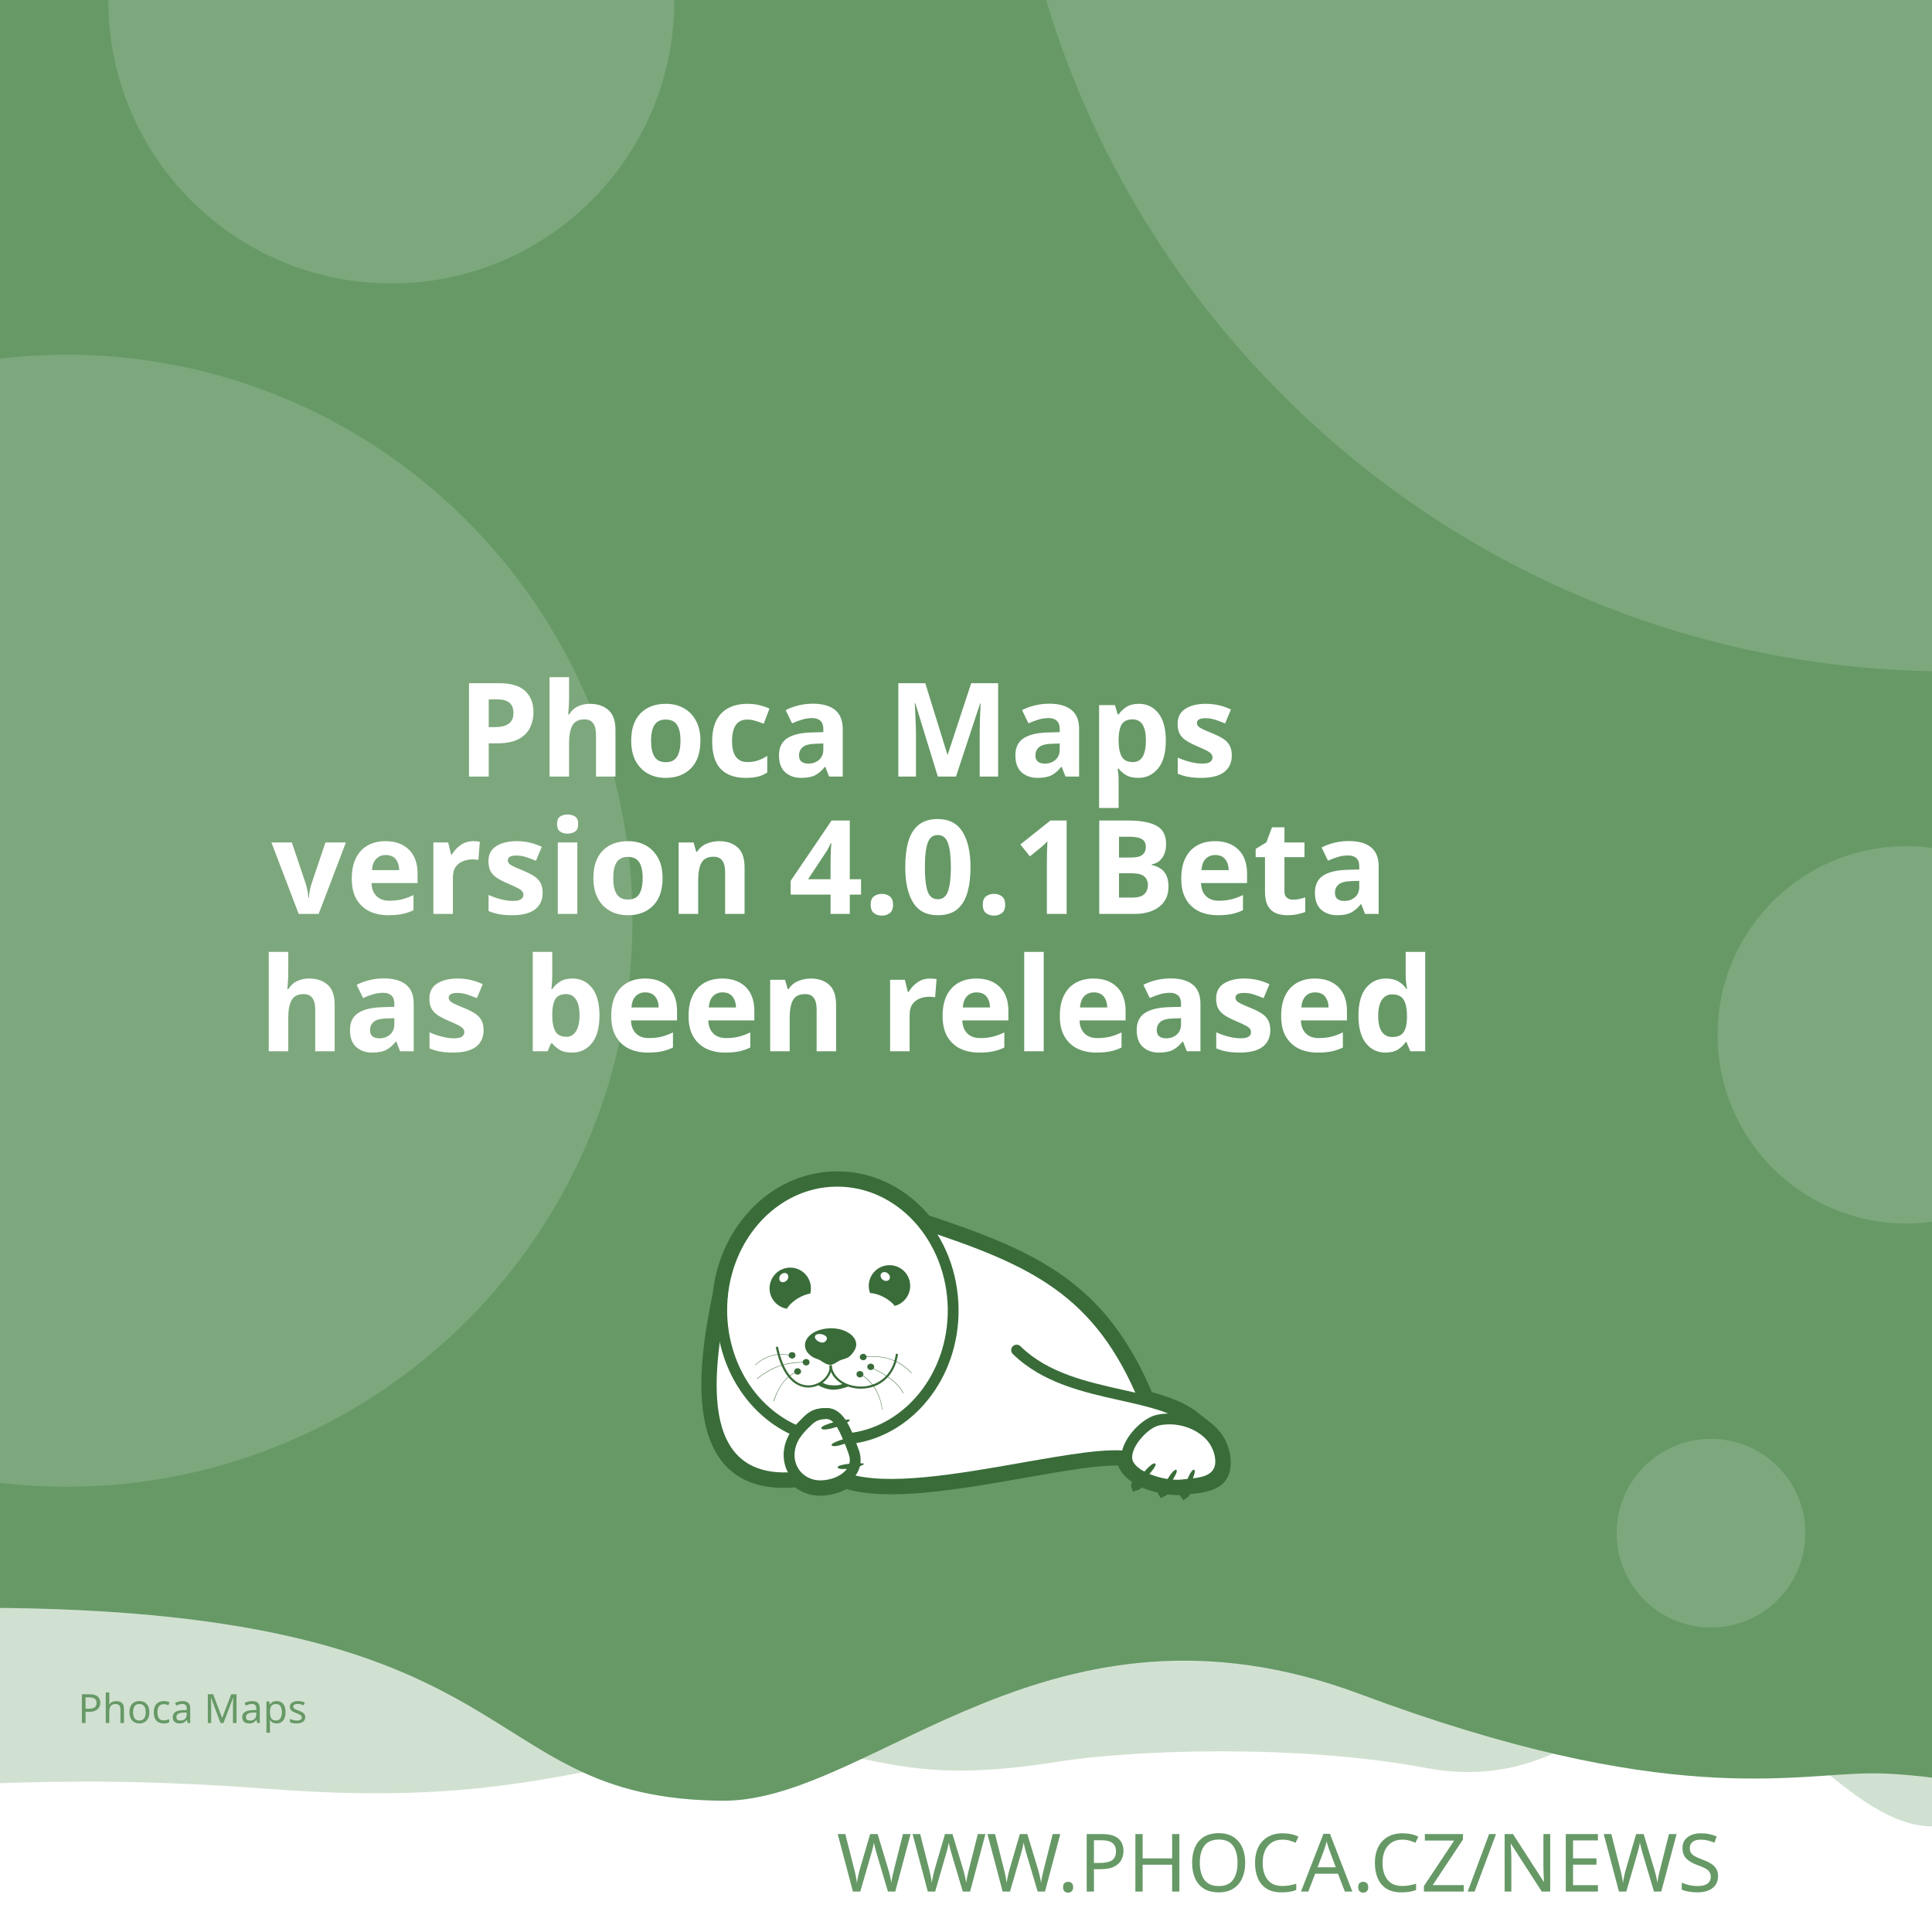
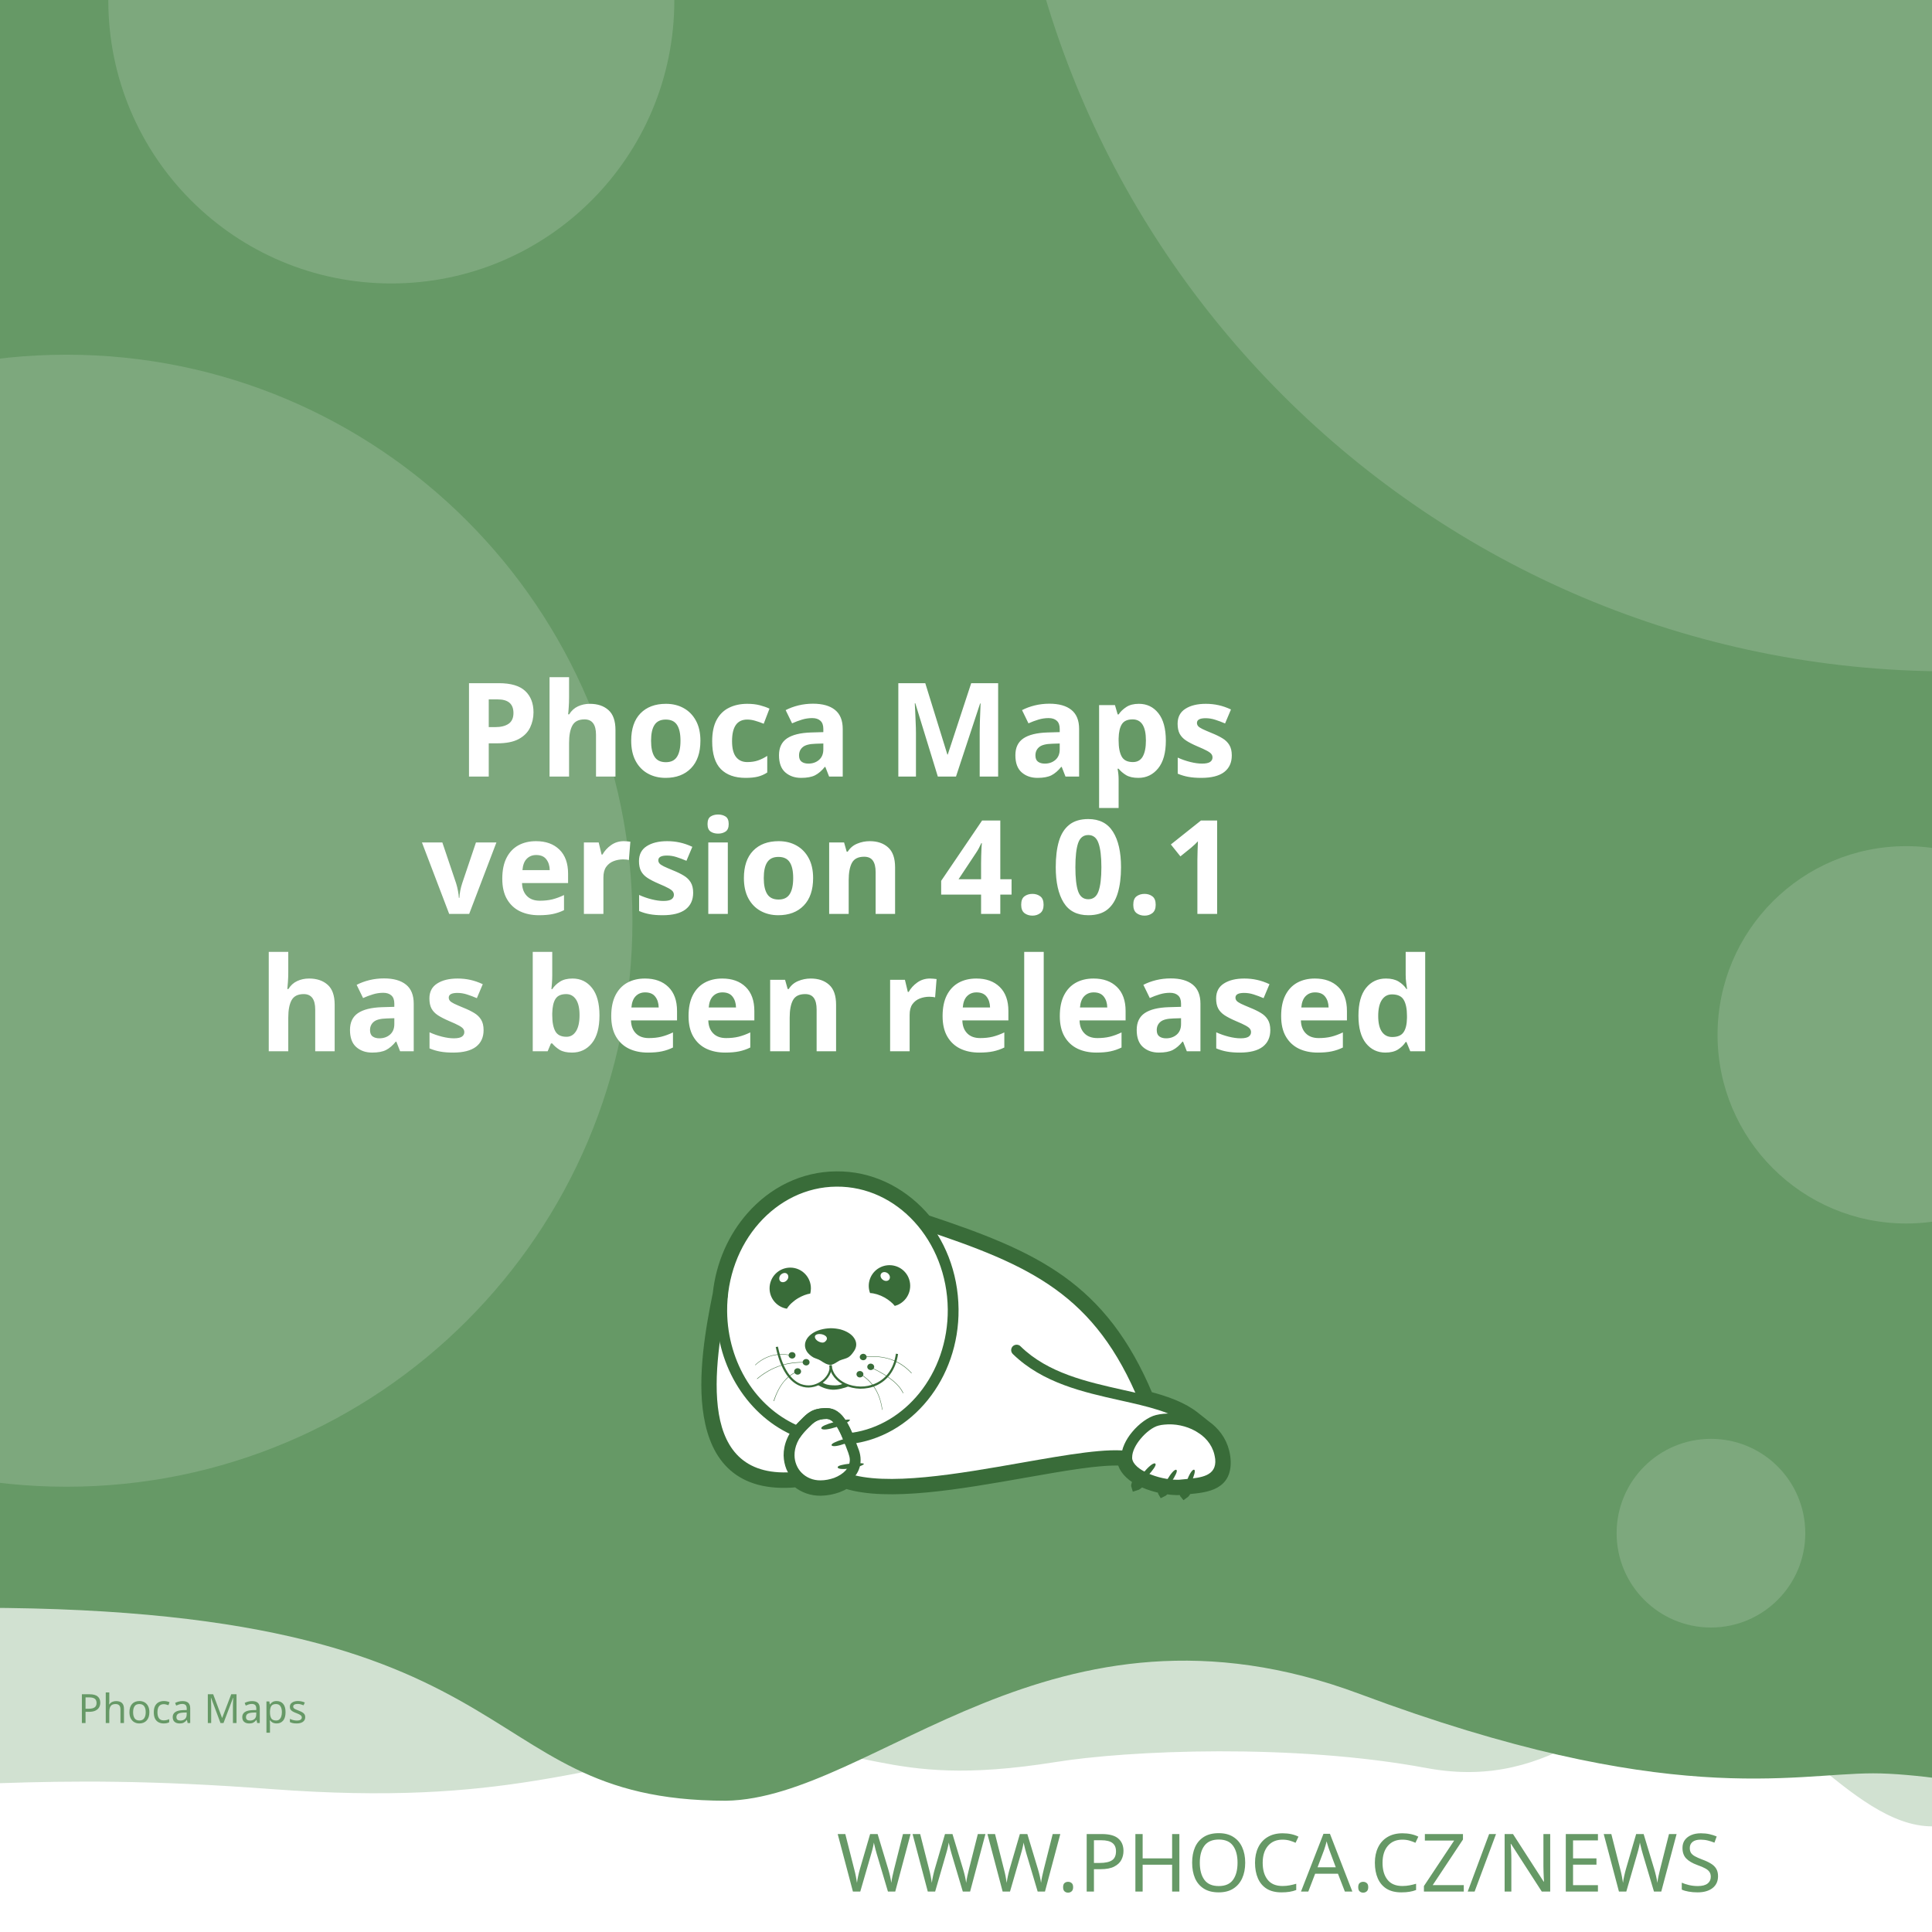
<svg xmlns="http://www.w3.org/2000/svg" width="512" height="512" viewBox="0 0 512 512" version="1.1" id="svg5">
  <defs id="defs2">
    <clipPath id="clip1">
      <path d="M 20,426 H 575 V 841.891 H 20 Z m 0,0" id="path2" />
    </clipPath>
  </defs>
  <g id="layer1">
    <path d="m -288.549,96.962 a 6.384,6.384 0 0 0 -6.384,6.384 v 81.087 a 6.384,6.384 0 0 0 6.384,6.384 h 81.083 a 6.384,6.384 0 0 0 6.384,-6.384 v -81.087 a 6.384,6.384 0 0 0 -6.384,-6.384 z m 16.084,16.188 c 0.591,-0.033 1.134,0.125 1.642,0.482 0.508,0.359 0.842,0.809 1.006,1.355 l 2.415,8.308 46.517,-2.44 c 0.829,-0.043 1.521,0.245 2.074,0.86 0.55,0.606 0.769,1.334 0.636,2.174 l -3.898,24.937 c -0.138,0.736 -0.57,1.497 -1.288,2.273 -0.719,0.787 -1.656,1.211 -2.797,1.272 l -32.861,1.721 3.038,10.253 27.775,-1.455 c 0.726,-0.04 1.351,0.178 1.887,0.648 0.523,0.483 0.803,1.086 0.844,1.812 0.038,0.726 -0.178,1.352 -0.648,1.887 -0.483,0.525 -1.086,0.806 -1.812,0.844 l -2.597,0.137 0.137,2.593 c 0.038,0.729 -0.178,1.356 -0.661,1.879 -0.472,0.535 -1.071,0.819 -1.8,0.856 -0.726,0.038 -1.353,-0.178 -1.879,-0.661 -0.535,-0.472 -0.814,-1.073 -0.852,-1.8 l -0.137,-2.593 -15.573,0.81 0.133,2.597 c 0.038,0.729 -0.176,1.356 -0.648,1.879 -0.483,0.535 -1.086,0.818 -1.812,0.856 -0.726,0.04 -1.352,-0.178 -1.887,-0.661 -0.525,-0.472 -0.806,-1.073 -0.844,-1.8 l -0.137,-2.597 -1.608,0.083 c -0.623,0.033 -1.193,-0.112 -1.721,-0.428 -0.515,-0.317 -0.883,-0.632 -1.11,-0.931 l -0.287,-0.507 -13.05,-49.343 -2.805,0.146 c -0.696,0.038 -1.312,-0.181 -1.858,-0.661 -0.545,-0.472 -0.835,-1.069 -0.873,-1.795 -0.038,-0.729 0.186,-1.353 0.682,-1.879 0.493,-0.535 1.083,-0.818 1.779,-0.856 z" style="fill:#ffffff;stroke-width:1;paint-order:stroke fill markers" id="path400" />
    <rect style="opacity:1;fill:#ffffff;stroke-width:5;stroke-linejoin:round;paint-order:stroke fill markers" id="rect723" width="512" height="512" x="0" y="0" />
    <path id="rect4460" style="opacity:0.3;fill:#669966;fill-opacity:1;stroke-width:5;stroke-linejoin:round;paint-order:stroke fill markers" d="M -256,4 H 768 v 480 c 0,0 -42.667,-10 -64,-10 -21.333,0 -42.408,10 -64,10 -21.592,0 -42.667,-10 -64,-10 -21.333,0 -42.408,10 -64,10 -21.592,0 -41.887,-34.701 -63.221,-34.701 -21.333,0 -35.645,25.795 -70.761,19.246 -35.116,-6.549 -78.862,-4.741 -98.515,-1.547 -47.289,7.533 -49.247,-6.724 -87.369,-3.311 -38.122,3.413 -56.921,15.193 -120.307,10.429 -63.387,-4.764 -84.091,0.698 -135.827,-0.116 -21.333,0 -42.408,10 -64,10 -21.592,0 -42.667,-10 -64,-10 -21.333,0 -64,10 -64,10 z" />
    <path id="rect4460-5" style="fill:#669966;fill-opacity:1;stroke-width:5;stroke-linejoin:round;paint-order:stroke fill markers" d="M -316,4.9999998e-7 H 708 V 480 c 0,0 -42.667,-10 -64,-10 -21.333,0 -42.408,10 -64,10 -21.592,0 -62.256,-10.048 -83.59,-10.048 -21.333,0 -54.449,9.448 -136.059,-21.03 -81.61,-30.478 -128.583,27.669 -167.971,28.291 -70.795,-0.042 -47.303,-54.288 -212.561,-50.983 C -185.439,429.534 -38.408,480 -60,480 c -21.592,0 -42.667,-10 -64,-10 -21.333,0 -42.408,10 -64,10 -21.592,0 -42.667,-10 -64,-10 -21.333,0 -64,10 -64,10 z" />
    <text xml:space="preserve" style="font-style:normal;font-weight:normal;font-size:21.333px;line-height:1.25;font-family:sans-serif;fill:#669966;fill-opacity:1;stroke:none" x="484.042" y="501.277" id="text2910-3-7">
      <tspan id="tspan2908-6-5" x="484.042" y="501.277" style="font-style:normal;font-variant:normal;font-weight:300;font-stretch:normal;font-size:21.333px;font-family:Montserrat;-inkscape-font-specification:'Montserrat Light';text-align:end;text-anchor:end;fill:#669966;fill-opacity:1">WWW.PHOCA.CZ/NEWS</tspan>
    </text>
    <text xml:space="preserve" style="font-style:normal;font-variant:normal;font-weight:600;font-stretch:normal;font-size:34.667px;line-height:1.05;font-family:Rubik;-inkscape-font-specification:'Rubik Semi-Bold';fill:#ffffff;fill-opacity:1;stroke:none" x="256" y="133" id="text11252">
      <tspan x="256" y="133" id="tspan403" style="text-align:center;text-anchor:middle" />
      <tspan x="256" y="169.4" style="font-size:34.667px;text-align:center;text-anchor:middle" id="tspan442" />
      <tspan x="256" y="205.8" style="font-size:34.667px;text-align:center;text-anchor:middle" id="tspan444">Phoca Maps</tspan>
-       <tspan x="256" y="242.2" id="tspan1992" style="font-size:34.667px;text-align:center;text-anchor:middle">version 4.0.1Beta
+       <tspan x="256" y="242.2" id="tspan1992" style="font-size:34.667px;text-align:center;text-anchor:middle">version 4.0.1
</tspan>
      <tspan x="256" y="278.6" id="tspan2906" style="font-size:34.667px;text-align:center;text-anchor:middle">has been released</tspan>
      <tspan x="256" y="315" id="tspan1994" style="font-size:34.667px" />
    </text>
    <circle style="opacity:0.15;fill:#ffffff;fill-opacity:1;stroke-width:5;stroke-linejoin:round;paint-order:stroke fill markers" id="path8376" cx="516.67" cy="-72.081" r="250" />
    <circle style="opacity:0.15;fill:#ffffff;fill-opacity:1;stroke-width:5;stroke-linejoin:round;paint-order:stroke fill markers" id="path8376-9" cx="17.604" cy="244" r="150" />
    <circle style="opacity:0.15;fill:#ffffff;fill-opacity:1;stroke-width:5;stroke-linejoin:round;paint-order:stroke fill markers" id="path8376-6" cx="103.704" cy="0.117" r="75" />
    <circle style="opacity:0.15;fill:#ffffff;fill-opacity:1;stroke-width:5;stroke-linejoin:round;paint-order:stroke fill markers" id="path8376-6-2" cx="505.168" cy="274.238" r="50" />
    <circle style="opacity:0.15;fill:#ffffff;fill-opacity:1;stroke-width:5;stroke-linejoin:round;paint-order:stroke fill markers" id="path8376-6-2-1" cx="453.421" cy="406.309" r="25" />
    <text xml:space="preserve" style="font-style:normal;font-weight:normal;font-size:10.667px;line-height:1.25;font-family:sans-serif;fill:#669966;fill-opacity:1;stroke:none" x="57.956" y="456.624" id="text396">
      <tspan id="tspan394" x="57.956" y="456.624" style="font-style:normal;font-variant:normal;font-weight:normal;font-stretch:normal;font-size:10.667px;font-family:Rubik;-inkscape-font-specification:Rubik;text-align:center;text-anchor:middle;fill:#669966;fill-opacity:1">Phoca Maps</tspan>
    </text>
    <g id="g760" transform="matrix(0.5260845,0,0,0.5260845,99.42418,10.37304)">
      <path style="fill:#ffffff;fill-opacity:1;fill-rule:evenodd;stroke:none" d="m 389.621,683.473 c 9.113,2.391 17.273,5.336 23.457,10.227 l 5.375,4.273 -0.004,0.008 c 4.633,3.242 8.191,7.863 9.594,13.672 0.242,0.977 0.426,2.016 0.547,3.055 1.465,14.07 -9.473,15.141 -19.348,16.055 -0.648,1.137 -1.25,1.992 -1.66,2.266 -0.246,-0.289 -0.254,-1.047 -0.09,-2.051 -0.246,0.031 -0.52,0.062 -0.824,0.098 -0.855,0.059 -1.77,0.121 -2.809,0.121 -1.75,-0.023 -3.684,-0.199 -5.691,-0.523 -0.645,0.738 -1.207,1.266 -1.578,1.438 -0.172,-0.285 -0.098,-0.895 0.145,-1.691 -3.309,-0.637 -6.738,-1.656 -9.793,-3.012 -0.332,-0.148 -0.66,-0.301 -0.984,-0.461 -1.219,1.098 -2.277,1.891 -2.863,2.051 -0.176,-0.504 0.289,-1.621 1.109,-2.973 -4.211,-2.402 -7.395,-5.645 -8.18,-9.641 -10.754,-0.684 -29.09,2.582 -49.293,6.141 -31.996,5.633 -68.574,12.086 -89.609,5.406 -1.258,0.789 -2.625,1.453 -4.07,1.984 -2.688,0.977 -5.617,1.523 -8.609,1.586 -4.73,0.055 -8.941,-1.551 -12.176,-4.27 -29.23,2.742 -40.98,-12.871 -44.496,-33.715 -3.402,-19.863 1.055,-44.504 4.527,-61.535 1.641,-15.129 7.793,-28.699 16.91,-39.043 10.93,-12.461 26.137,-20.215 43.051,-20.336 h 0.062 c 16.914,-0.184 32.242,7.328 43.418,19.543 0.715,0.781 1.414,1.582 2.094,2.406 27.59,9.176 49.688,17.566 67.891,30.629 18.176,13.078 32.348,30.754 43.898,58.293 z m 0,0" id="path177" />
      <g clip-path="url(#clip1)" clip-rule="nonzero" id="g181">
        <path style="fill:none;stroke:#396c39;stroke-width:2.835;stroke-linecap:butt;stroke-linejoin:miter;stroke-miterlimit:22.926;stroke-opacity:1" d="m 245.703,99.901 c 5.747,-1.508 10.893,-3.365 14.792,-6.449 l 3.39,-2.695 -0.002,-0.005 c 2.922,-2.045 5.166,-4.959 6.05,-8.622 0.153,-0.616 0.269,-1.271 0.345,-1.926 0.924,-8.873 -5.974,-9.548 -12.201,-10.124 -0.409,-0.717 -0.788,-1.256 -1.047,-1.429 -0.155,0.182 -0.16,0.66 -0.057,1.293 -0.155,-0.02 -0.328,-0.039 -0.52,-0.062 -0.539,-0.037 -1.116,-0.076 -1.771,-0.076 -1.104,0.015 -2.323,0.126 -3.589,0.33 -0.406,-0.466 -0.761,-0.798 -0.995,-0.907 -0.108,0.18 -0.062,0.564 0.091,1.067 -2.086,0.402 -4.249,1.044 -6.176,1.899 -0.209,0.094 -0.416,0.19 -0.621,0.291 -0.769,-0.692 -1.436,-1.192 -1.806,-1.293 -0.111,0.318 0.182,1.022 0.7,1.875 -2.655,1.515 -4.663,3.56 -5.158,6.08 -6.782,0.431 -18.345,-1.628 -31.085,-3.872 -20.177,-3.552 -43.244,-7.622 -56.51,-3.409 -0.793,-0.498 -1.655,-0.916 -2.567,-1.251 -1.695,-0.616 -3.542,-0.961 -5.429,-1 -2.983,-0.034 -5.639,0.978 -7.678,2.692 -18.433,-1.729 -25.843,8.117 -28.06,21.261 -2.146,12.526 0.665,28.065 2.855,38.805 1.035,9.541 4.914,18.098 10.664,24.621 6.892,7.858 16.482,12.748 27.149,12.824 h 0.039 c 10.666,0.116 20.333,-4.621 27.38,-12.324 0.451,-0.493 0.892,-0.998 1.32,-1.517 17.399,-5.786 31.334,-11.078 42.813,-19.315 11.462,-8.247 20.399,-19.394 27.683,-36.761 z m 0,0" transform="matrix(1.58574,0,0,-1.58574,0,841.8898)" id="path179" />
      </g>
      <path style="fill:#396c39;fill-opacity:1;fill-rule:evenodd;stroke:none" d="m 393.047,717.762 c 1.16,1.098 -7.754,10.625 -9.953,11.234 -0.672,-1.895 7.816,-12.52 9.832,-11.48 0.121,0.062 0.246,0.367 0.121,0.246" id="path183" />
      <path style="fill:#396c39;fill-opacity:1;fill-rule:evenodd;stroke:none" d="m 403.676,720.875 c 1.219,0.855 -5.254,10.379 -7.086,11.234 -0.914,-1.523 5.07,-12.09 6.961,-11.418 0.125,0.062 0.305,0.305 0.125,0.184" id="path185" />
      <path style="fill:#396c39;fill-opacity:1;fill-rule:evenodd;stroke:none" d="m 412.652,720.754 c 1.344,0.609 -3.422,11.172 -5.07,12.273 -1.16,-1.344 2.934,-12.766 4.945,-12.398 0.062,0 0.309,0.246 0.125,0.125" id="path187" />
      <path style="fill:#396c39;fill-opacity:1;fill-rule:evenodd;stroke:none" d="m 224.809,699.621 c -0.43,-1.586 12.211,-4.824 14.41,-4.152 -0.426,1.957 -13.375,6.414 -14.473,4.398 -0.062,-0.121 0,-0.488 0.062,-0.246 z m 0,0" id="path189" />
      <path style="fill:#396c39;fill-opacity:1;fill-rule:evenodd;stroke:none" d="m 229.938,708.172 c -0.367,-1.402 10.746,-4.641 12.703,-4.09 -0.367,1.77 -11.664,6.043 -12.703,4.273 -0.062,-0.062 -0.062,-0.367 0,-0.184" id="path191" />
      <path style="fill:#396c39;fill-opacity:1;fill-rule:evenodd;stroke:none" d="m 233.051,719.285 c -0.121,-1.402 11.359,-2.504 13.191,-1.648 -0.609,1.711 -12.52,3.789 -13.25,1.895 0,-0.121 0.059,-0.43 0.059,-0.246 z m 0,0" id="path193" />
      <path style="fill:#396c39;fill-opacity:1;fill-rule:evenodd;stroke:none" d="m 268.164,622.859 c 2.809,5.008 1.102,11.359 -3.906,14.23 -0.793,0.488 -1.648,0.793 -2.504,1.039 -1.16,-1.469 -2.934,-2.934 -5.008,-4.152 -2.625,-1.469 -5.312,-2.262 -7.449,-2.32 -1.773,-4.703 0.121,-10.141 4.641,-12.703 5.008,-2.809 11.359,-1.102 14.227,3.906 z m -12.457,2.078 c -1.098,-0.793 -1.465,-2.199 -0.793,-3.113 0.672,-0.918 2.137,-0.98 3.234,-0.184 1.164,0.855 1.469,2.258 0.797,3.176 -0.672,0.914 -2.137,0.977 -3.238,0.121" id="path195" />
      <path style="fill:#396c39;fill-opacity:1;fill-rule:evenodd;stroke:none" d="m 209.113,618.832 c 5.738,0 10.383,4.699 10.383,10.441 0,0.914 -0.125,1.77 -0.309,2.625 -1.891,0.305 -4.027,1.098 -6.105,2.32 -2.566,1.527 -4.578,3.48 -5.68,5.312 -4.945,-0.793 -8.73,-5.066 -8.73,-10.258 0,-5.742 4.641,-10.441 10.441,-10.441 z m -4.824,3.602 c 0.977,-0.977 2.441,-1.223 3.234,-0.43 0.855,0.797 0.797,2.262 -0.18,3.238 -0.918,1.039 -2.383,1.223 -3.238,0.488 -0.793,-0.793 -0.734,-2.258 0.184,-3.297" id="path197" />
      <path style="fill:#396c39;fill-opacity:1;fill-rule:evenodd;stroke:none" d="m 229.449,649.363 c 1.77,0 3.48,0.246 5.008,0.613 1.527,0.426 2.93,1.035 4.09,1.77 1.16,0.73 2.137,1.648 2.75,2.625 0.672,0.977 1.035,2.078 1.035,3.238 0,1.098 -0.426,2.32 -1.16,3.359 -0.73,1.035 -1.523,2.195 -2.746,2.992 -1.281,0.793 -3.055,1.035 -4.52,1.707 -1.406,0.734 -3.055,2.137 -4.641,2.137 -1.77,0 -3.664,-1.34 -4.887,-2.137 -1.281,-0.855 -2.871,-1.035 -4.031,-1.832 -1.16,-0.73 -2.137,-1.648 -2.809,-2.625 -0.672,-1.039 -1.035,-2.137 -1.035,-3.297 0,-1.16 0.363,-2.262 1.035,-3.297 0.613,-0.977 1.59,-1.895 2.75,-2.688 1.16,-0.793 2.562,-1.406 4.09,-1.832 1.59,-0.43 3.238,-0.672 5.07,-0.734 z m -3.969,3.176 c 1.707,0.551 2.625,1.711 1.77,2.934 -0.914,1.219 -1.832,1.402 -3.418,0.793 -1.59,-0.613 -2.629,-2.016 -2.262,-2.992 0.305,-0.918 2.199,-1.285 3.91,-0.734 z m 0,0" id="path199" />
      <path style="fill:#396c39;fill-opacity:1;fill-rule:nonzero;stroke:none" d="m 202.883,658.645 c 2.445,11.664 7.023,17.102 11.664,18.871 1.773,0.609 3.543,0.793 5.191,0.551 1.648,-0.246 3.238,-0.918 4.582,-1.773 3.051,-2.012 5.008,-5.25 4.516,-8.18 l 1.102,-0.125 c 0.488,3.301 -1.648,6.965 -5.008,9.223 -1.465,0.914 -3.238,1.648 -5.07,1.895 -1.832,0.305 -3.785,0.121 -5.68,-0.613 -5.004,-1.832 -9.832,-7.512 -12.395,-19.664 l 1.098,-0.18 z m 0,0" id="path201" />
      <path style="fill:#396c39;fill-opacity:1;fill-rule:nonzero;stroke:none" d="m 229.938,667.988 c 0.367,4.094 3.176,7.27 7.023,9.102 2.195,1.035 4.824,1.586 7.449,1.648 2.625,0.059 5.312,-0.488 7.816,-1.648 4.887,-2.262 8.977,-6.961 10.078,-14.902 l 1.098,0.184 c -1.223,8.305 -5.559,13.312 -10.75,15.754 -2.625,1.223 -5.496,1.711 -8.305,1.711 -2.746,-0.059 -5.496,-0.672 -7.875,-1.77 -4.152,-1.953 -7.27,-5.438 -7.637,-9.953 z m 0,0" id="path203" />
      <path style="fill:#396c39;fill-opacity:1;fill-rule:nonzero;stroke:none" d="m 224.93,676.477 c 1.895,1.285 3.359,1.527 5.496,1.648 2.137,0.062 3.113,0.125 5.617,-0.914 l 2.992,1.223 c -2.809,1.16 -6.227,2.016 -8.73,1.891 -2.566,-0.121 -5.375,-1.098 -7.574,-2.562 z m 0,0" id="path205" />
      <path style="fill:#396c39;fill-opacity:1;fill-rule:evenodd;stroke:none" d="m 210.027,661.395 c 0.98,0 1.711,0.734 1.711,1.586 0,0.918 -0.73,1.652 -1.711,1.652 -0.977,0 -1.77,-0.734 -1.77,-1.652 0,-0.852 0.793,-1.586 1.77,-1.586" id="path207" />
      <path style="fill:#396c39;fill-opacity:1;fill-rule:evenodd;stroke:none" d="m 217.113,664.875 c 0.977,0 1.711,0.734 1.711,1.648 0,0.855 -0.734,1.59 -1.711,1.59 -0.977,0 -1.77,-0.734 -1.77,-1.59 0,-0.914 0.793,-1.648 1.77,-1.648" id="path209" />
      <path style="fill:#396c39;fill-opacity:1;fill-rule:evenodd;stroke:none" d="m 212.777,669.516 c 0.977,0 1.77,0.734 1.77,1.648 0,0.855 -0.793,1.59 -1.77,1.59 -0.918,0 -1.711,-0.734 -1.711,-1.59 0,-0.914 0.793,-1.648 1.711,-1.648" id="path211" />
      <path style="fill:#396c39;fill-opacity:1;fill-rule:evenodd;stroke:none" d="m 244.164,670.922 c 0.98,0 1.773,0.73 1.773,1.586 0,0.918 -0.793,1.648 -1.773,1.648 -0.977,0 -1.707,-0.73 -1.707,-1.648 0,-0.855 0.73,-1.586 1.707,-1.586" id="path213" />
      <path style="fill:#396c39;fill-opacity:1;fill-rule:evenodd;stroke:none" d="m 249.602,667.195 c 0.977,0 1.77,0.734 1.77,1.648 0,0.855 -0.793,1.59 -1.77,1.59 -0.918,0 -1.711,-0.734 -1.711,-1.59 0,-0.914 0.793,-1.648 1.711,-1.648" id="path215" />
      <path style="fill:#396c39;fill-opacity:1;fill-rule:evenodd;stroke:none" d="m 245.875,662.25 c 0.918,0 1.711,0.73 1.711,1.648 0,0.855 -0.793,1.586 -1.711,1.586 -0.977,0 -1.77,-0.73 -1.77,-1.586 0,-0.918 0.793,-1.648 1.77,-1.648" id="path217" />
      <path style="fill:#396c39;fill-opacity:1;fill-rule:nonzero;stroke:none" d="m 245.816,663.777 c 5.496,-0.672 10.195,-0.125 14.227,1.281 4.031,1.406 7.391,3.785 10.258,6.902 l -0.18,0.121 c -2.812,-3.055 -6.168,-5.375 -10.141,-6.84 -4.027,-1.406 -8.668,-1.895 -14.105,-1.281 z m 0,0" id="path219" />
      <path style="fill:#396c39;fill-opacity:1;fill-rule:nonzero;stroke:none" d="m 244.473,672.387 c 3.176,1.953 5.68,4.398 7.508,7.391 1.836,3.051 2.996,6.594 3.543,10.684 h -0.184 c -0.547,-4.027 -1.707,-7.57 -3.539,-10.562 -1.832,-2.934 -4.336,-5.434 -7.453,-7.328 z m 0,0" id="path221" />
      <path style="fill:#396c39;fill-opacity:1;fill-rule:nonzero;stroke:none" d="m 249.723,669.027 c 4.641,2.137 8.184,4.273 10.809,6.414 2.688,2.137 4.457,4.336 5.559,6.531 l -0.184,0.125 c -1.102,-2.199 -2.871,-4.398 -5.496,-6.473 -2.625,-2.141 -6.168,-4.277 -10.75,-6.414 z m 0,0" id="path223" />
      <path style="fill:#396c39;fill-opacity:1;fill-rule:nonzero;stroke:none" d="m 191.344,667.867 c 2.625,-2.441 5.555,-4.031 8.609,-4.824 3.176,-0.855 6.535,-0.793 10.074,0 v 0.184 c -3.539,-0.793 -6.898,-0.793 -10.012,0 -3.055,0.793 -5.926,2.383 -8.551,4.762 z m 0,0" id="path225" />
      <path style="fill:#396c39;fill-opacity:1;fill-rule:nonzero;stroke:none" d="m 192.32,674.77 c 3.723,-3.117 7.57,-5.254 11.664,-6.598 4.031,-1.344 8.305,-1.891 12.824,-1.707 v 0.18 c -4.52,-0.121 -8.734,0.43 -12.766,1.711 -4.027,1.344 -7.875,3.48 -11.602,6.598 z m 0,0" id="path227" />
      <path style="fill:#396c39;fill-opacity:1;fill-rule:nonzero;stroke:none" d="m 200.688,686.004 c 1.402,-4.273 3.172,-7.512 5.188,-9.891 1.957,-2.445 4.215,-3.973 6.535,-4.949 l 0.121,0.184 c -2.32,0.977 -4.516,2.504 -6.531,4.887 -1.957,2.383 -3.727,5.555 -5.07,9.832 l -0.246,-0.062 z m 0,0" id="path229" />
      <path style="fill:#396c39;fill-opacity:1;fill-rule:nonzero;stroke:none" d="m 379.43,716.781 c -9.953,-1.832 -30.168,1.773 -52.699,5.742 -32.613,5.738 -69.984,12.336 -90.809,5.008 l 1.832,-5.191 c 19.48,6.84 56.059,0.367 88,-5.25 23.02,-4.031 43.723,-7.695 54.652,-5.68 z m 0,0" id="path231" />
      <path style="fill:#396c39;fill-opacity:1;fill-rule:nonzero;stroke:none" d="m 232.258,572.602 h 0.062 c 16.914,-0.184 32.242,7.328 43.418,19.543 11.051,12.09 17.953,28.945 18.137,47.57 v 0.062 c 0.184,17.527 -5.742,33.648 -15.512,45.738 -9.895,12.273 -23.816,20.582 -39.57,22.23 l -2.016,0.18 -0.793,-1.891 c -1.344,-3.359 -2.75,-6.352 -4.336,-8.367 -1.285,-1.648 -2.688,-2.625 -4.277,-2.625 -4.762,0 -6.531,1.832 -8.977,4.273 l -1.039,1.039 c -0.426,0.426 -0.852,0.855 -1.219,1.281 v 0.062 c -0.43,0.426 -0.793,0.914 -1.102,1.281 l -1.281,1.711 -1.953,-0.793 C 200.016,699.074 190,690.34 182.914,679.164 176.016,668.293 171.984,655.105 171.863,640.875 c -0.184,-18.688 6.473,-35.602 17.34,-47.938 10.934,-12.457 26.141,-20.215 43.055,-20.336 z m 0.121,5.438 h -0.059 c -15.27,0.121 -29.07,7.203 -39.023,18.5 -10.016,11.359 -16.121,27.055 -16,44.277 0.121,13.188 3.91,25.402 10.199,35.418 6.105,9.648 14.656,17.281 24.547,21.801 0.488,-0.551 0.98,-1.098 1.469,-1.59 l 0.977,-0.977 c 3.359,-3.418 5.801,-5.859 12.883,-5.859 3.543,0 6.293,1.77 8.551,4.641 1.648,2.074 3.055,4.762 4.336,7.754 13.375,-1.953 25.219,-9.281 33.832,-19.906 9.039,-11.176 14.473,-26.016 14.352,-42.262 v -0.059 c -0.184,-17.223 -6.598,-32.793 -16.797,-43.969 -10.137,-11.113 -23.996,-17.895 -39.266,-17.77 z m 0,0" id="path233" />
      <path style="fill:#396c39;fill-opacity:1;fill-rule:nonzero;stroke:none" d="m 325.141,658.523 c 13.801,13.496 33.465,17.832 51.359,21.863 14.289,3.176 27.539,6.168 36.578,13.312 l 5.375,4.273 -3.422,4.277 -5.371,-4.277 c -8.062,-6.41 -20.703,-9.219 -34.383,-12.273 -18.625,-4.152 -39.023,-8.734 -53.984,-23.266 -0.547,-0.488 -0.914,-1.223 -0.914,-2.016 0,-1.527 1.219,-2.75 2.746,-2.75 0.797,0 1.527,0.309 2.016,0.855 z m 0,0" id="path235" />
      <path style="fill:#396c39;fill-opacity:1;fill-rule:nonzero;stroke:none" d="m 428.59,714.707 c 1.465,14.105 -9.527,15.145 -19.418,16.059 -0.672,0.062 -1.344,0.184 -2.504,0.309 -0.855,0.059 -1.773,0.121 -2.812,0.121 -5.004,-0.062 -11.539,-1.406 -16.914,-3.785 -5.863,-2.629 -10.504,-6.656 -11.055,-11.91 -0.059,-0.305 -0.059,-0.73 -0.059,-1.098 0.059,-4.336 2.32,-8.977 5.496,-12.766 3.48,-4.211 8.184,-7.633 12.031,-8.547 1.219,-0.309 2.441,-0.488 3.664,-0.613 6.289,-0.672 13.188,0.672 18.867,3.91 5.863,3.234 10.504,8.426 12.152,15.266 0.246,0.977 0.43,2.016 0.551,3.055 z m -19.906,10.625 c 7.266,-0.672 15.324,-1.465 14.473,-10.074 -0.125,-0.797 -0.246,-1.59 -0.43,-2.324 -1.281,-5.25 -4.883,-9.219 -9.527,-11.785 -4.699,-2.625 -10.379,-3.785 -15.633,-3.234 -0.977,0.059 -1.953,0.242 -2.93,0.488 -2.75,0.672 -6.289,3.297 -9.102,6.715 -2.441,2.934 -4.211,6.352 -4.211,9.285 0,0.121 0,0.305 0,0.547 0.367,2.992 3.664,5.559 7.875,7.453 4.703,2.137 10.324,3.297 14.656,3.297 0.797,0 1.527,0 2.262,-0.121 l 2.562,-0.246 z m 0,0" id="path237" />
      <path style="fill:#396c39;fill-opacity:1;fill-rule:nonzero;stroke:none" d="m 177.664,632.816 c -3.297,16.547 -7.758,40.73 -4.52,59.844 3.113,18.137 13.434,31.695 39.266,29.008 l 0.551,5.496 c -29.742,3.055 -41.648,-12.641 -45.191,-33.648 -3.418,-19.969 1.102,-44.762 4.582,-61.801 z m 0,0" id="path239" />
      <path style="fill:#396c39;fill-opacity:1;fill-rule:nonzero;stroke:none" d="m 227.371,689.609 c 8.488,0 12.094,9.832 16.184,20.883 l 0.062,0.121 c 0.609,1.711 0.914,3.422 0.914,5.008 0.062,3.48 -1.219,6.535 -3.418,8.977 -2.078,2.324 -4.887,4.156 -8.062,5.316 -2.688,0.977 -5.617,1.523 -8.609,1.586 -5.375,0.062 -10.078,-2.016 -13.434,-5.434 -1.652,-1.648 -2.934,-3.543 -3.848,-5.68 -0.855,-2.137 -1.344,-4.457 -1.406,-6.902 -0.062,-5.496 2.199,-11.543 7.758,-17.039 l 0.977,-0.977 c 3.355,-3.418 5.801,-5.859 12.883,-5.859 z m 11.055,22.777 c -3.422,-9.16 -6.414,-17.344 -11.055,-17.344 -4.762,0 -6.531,1.832 -8.977,4.273 l -1.039,1.039 c -4.395,4.336 -6.168,8.918 -6.105,13.07 0,1.707 0.367,3.355 0.977,4.824 0.613,1.523 1.527,2.867 2.625,3.969 2.383,2.379 5.742,3.848 9.527,3.785 2.32,0 4.641,-0.488 6.781,-1.223 2.379,-0.914 4.395,-2.195 5.859,-3.785 1.285,-1.527 2.078,-3.297 2.078,-5.312 0,-0.977 -0.246,-2.016 -0.672,-3.176 z m 0,0" id="path241" />
      <path style="fill:#396c39;fill-opacity:1;fill-rule:nonzero;stroke:none" d="m 277.02,594.281 c 27.969,9.281 50.32,17.711 68.703,30.898 18.504,13.312 32.852,31.391 44.516,59.785 l -5.066,2.141 c -11.238,-27.422 -24.977,-44.766 -42.625,-57.465 -17.773,-12.824 -39.758,-21.07 -67.238,-30.168 z m 0,0" id="path243" />
    </g>
  </g>
</svg>
